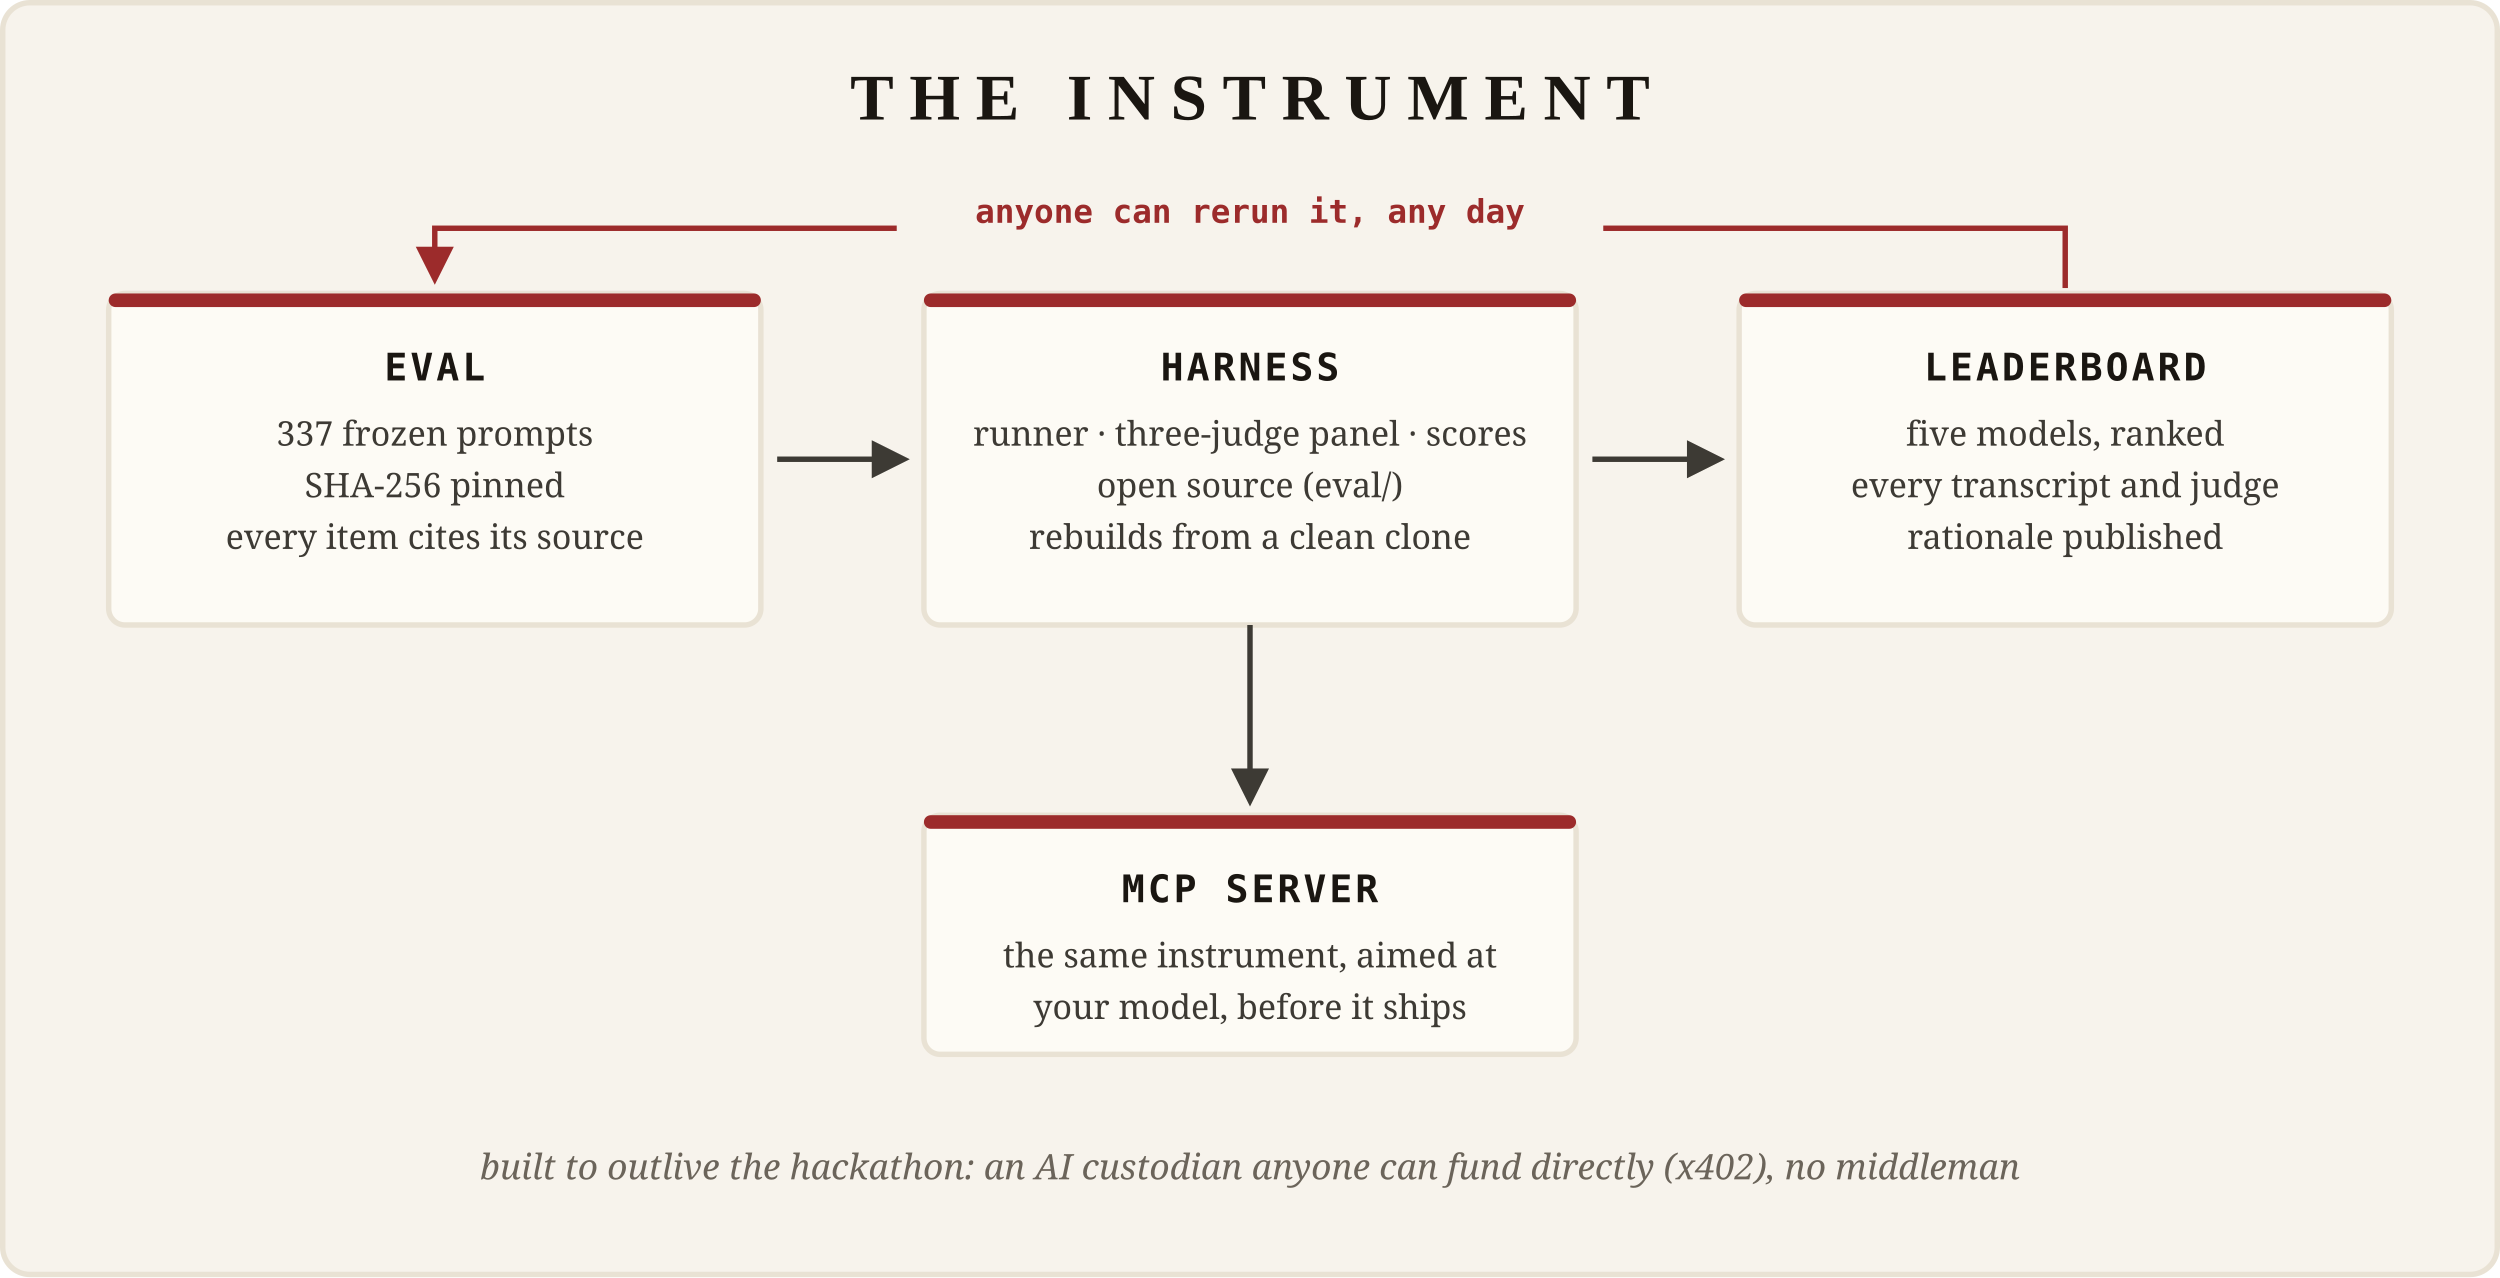
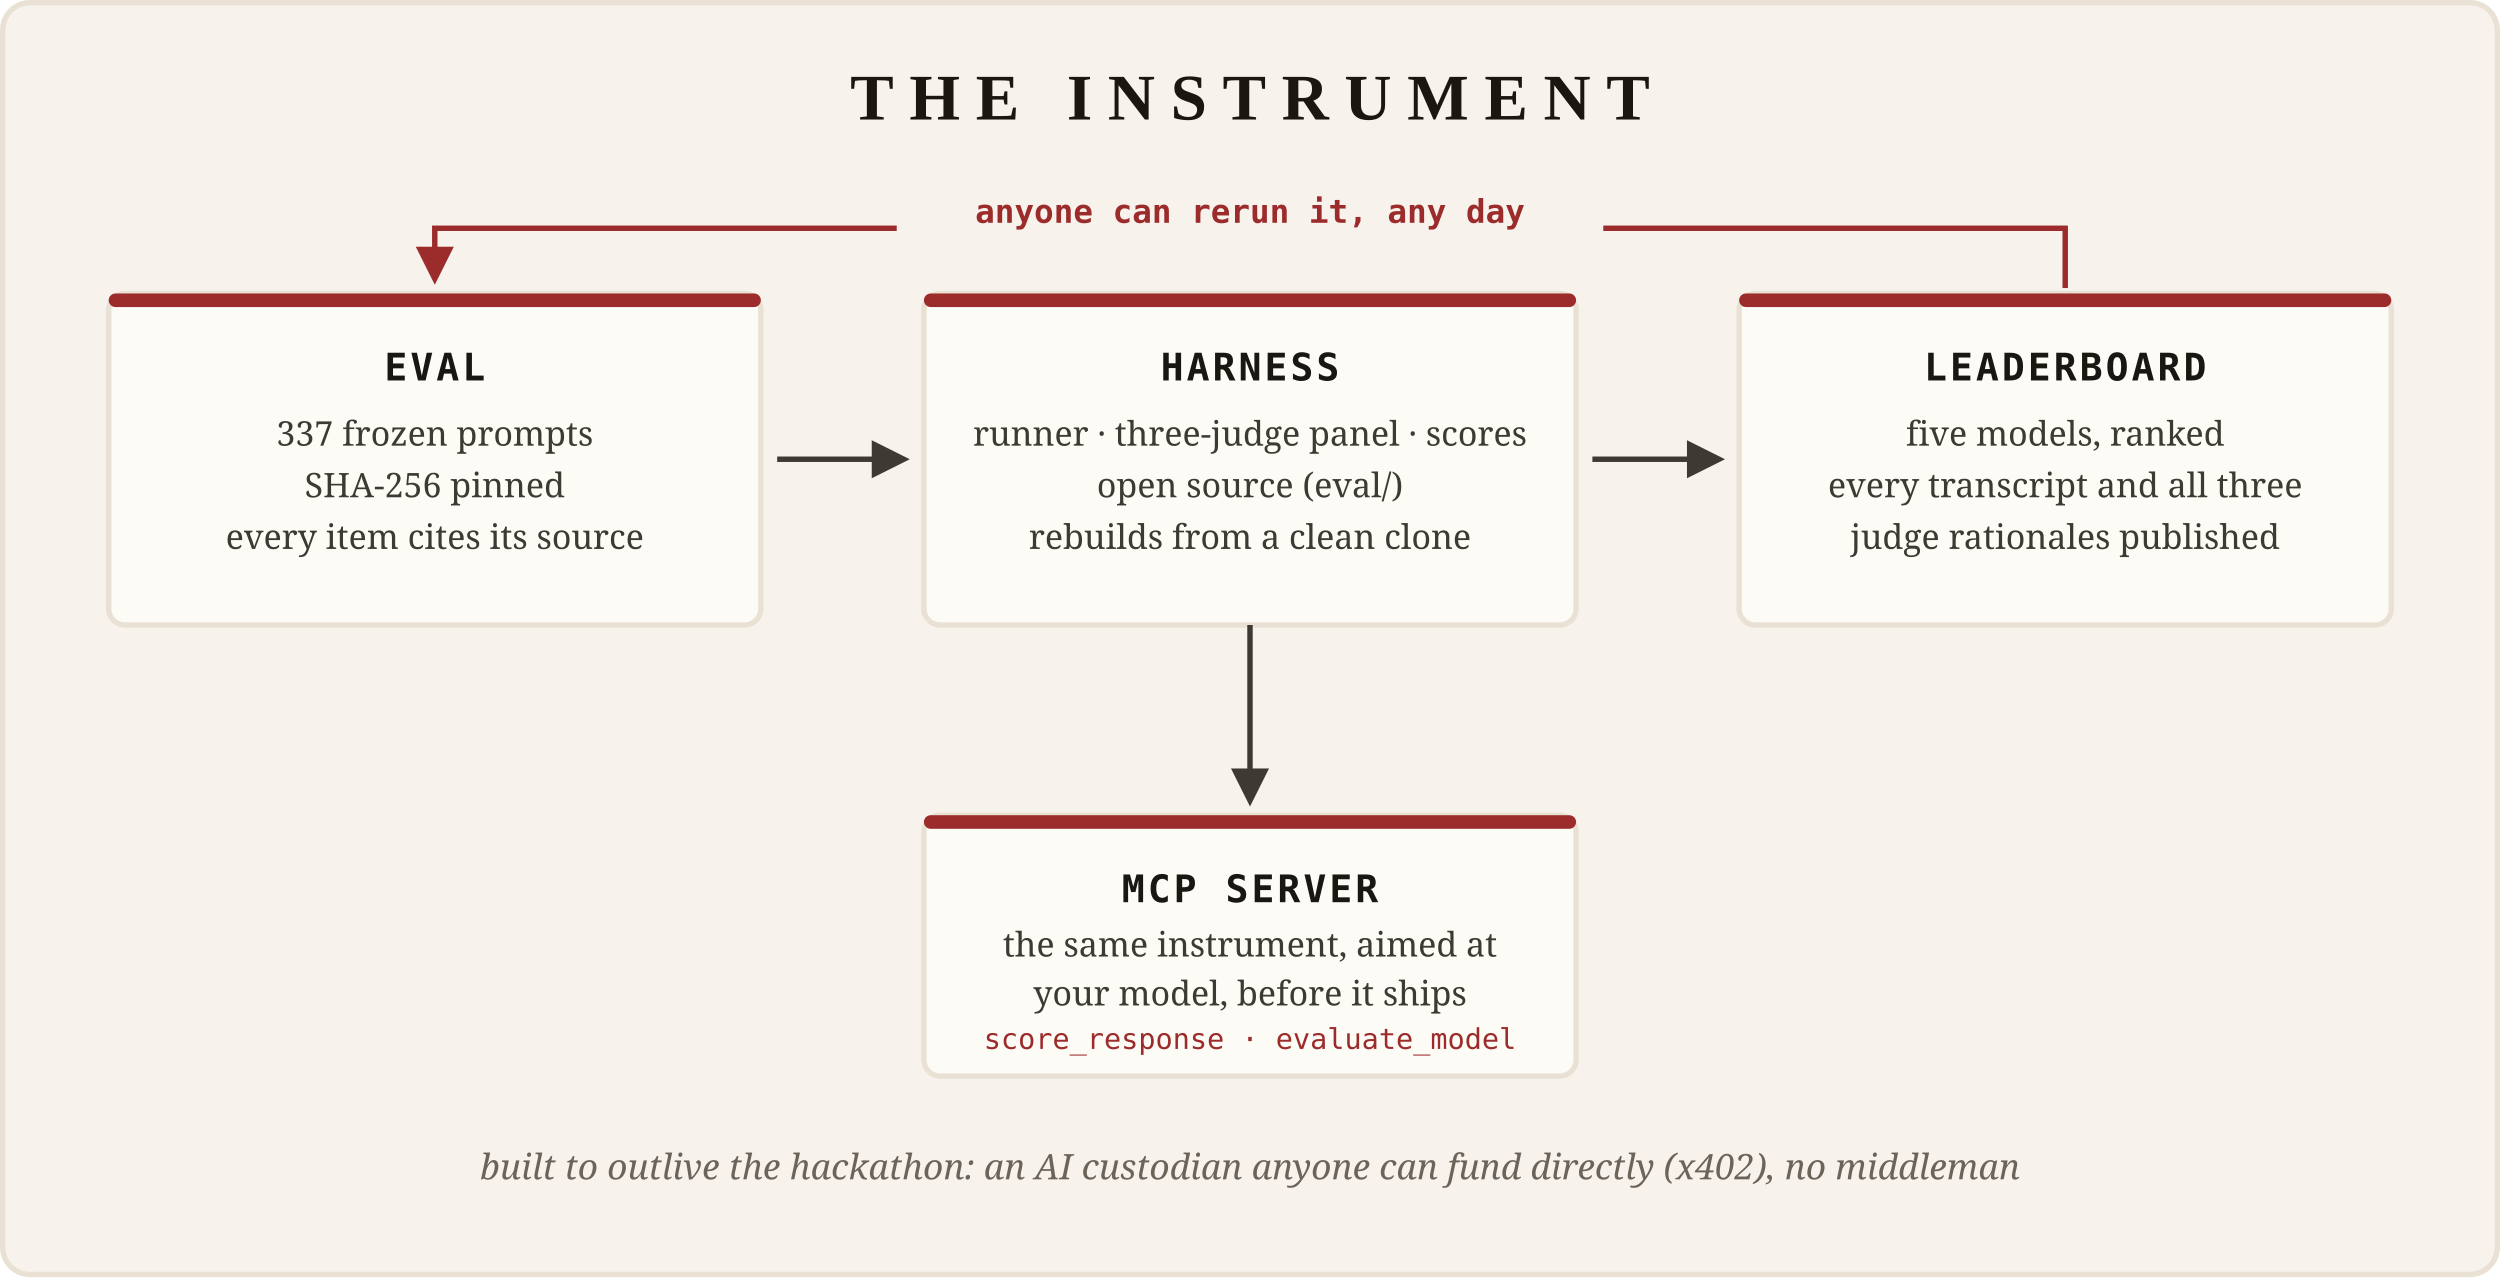
<svg xmlns="http://www.w3.org/2000/svg" viewBox="0 0 920 470" width="920" height="470" role="img" aria-label="How Rancor connects: the frozen eval feeds an open harness, the harness feeds the public leaderboard, anyone can rerun the loop, and an MCP server aims the same instrument at models before they ship.">
  <style>
    .title { font: 700 24px Georgia, 'Times New Roman', serif; letter-spacing: 0.24em; fill: #1a1611; }
    .head  { font: 700 14px ui-monospace, 'SF Mono', Menlo, monospace; letter-spacing: 0.08em; fill: #1a1611; }
    .line  { font: 12.5px Georgia, serif; fill: #3d3a34; }
    .loop  { font: 700 12px ui-monospace, 'SF Mono', Menlo, monospace; fill: #9c2b2b; }
+     .tool  { font: 10.5px ui-monospace, 'SF Mono', Menlo, monospace; fill: #9c2b2b; }
    .cap   { font: italic 13px Georgia, serif; fill: #6b645a; }
  </style>
  <defs>
    <marker id="a" viewBox="0 0 10 10" refX="8" refY="5" markerWidth="7" markerHeight="7" orient="auto-start-reverse">
      <path d="M 0 0 L 10 5 L 0 10 z" fill="#3d3a34" />
    </marker>
    <marker id="ar" viewBox="0 0 10 10" refX="8" refY="5" markerWidth="7" markerHeight="7" orient="auto-start-reverse">
      <path d="M 0 0 L 10 5 L 0 10 z" fill="#9c2b2b" />
    </marker>
  </defs>
  <rect x="1" y="1" width="918" height="468" rx="10" fill="#f7f3ec" stroke="#e9e2d4" stroke-width="2" />
  <text x="460" y="44" text-anchor="middle" class="title">THE INSTRUMENT</text>
  <g id="loop">
    <path d="M 760 106 L 760 84 L 160 84 L 160 102" fill="none" stroke="#9c2b2b" stroke-width="2" marker-end="url(#ar)" />
    <rect x="330" y="68" width="260" height="20" fill="#f7f3ec" />
    <text x="460" y="82" text-anchor="middle" class="loop">anyone can rerun it, any day</text>
  </g>
  <g class="box" id="eval">
    <rect x="40" y="108" width="240" height="122" rx="6" fill="#fdfbf5" stroke="#e9e2d4" stroke-width="2" />
    <rect x="40" y="108" width="240" height="5" rx="2.5" fill="#9c2b2b" />
    <text x="160" y="140" text-anchor="middle" class="head">EVAL</text>
    <text x="160" y="164" text-anchor="middle" class="line">337 frozen prompts</text>
    <text x="160" y="183" text-anchor="middle" class="line">SHA-256 pinned</text>
    <text x="160" y="202" text-anchor="middle" class="line">every item cites its source</text>
  </g>
  <g class="box" id="harness">
    <rect x="340" y="108" width="240" height="122" rx="6" fill="#fdfbf5" stroke="#e9e2d4" stroke-width="2" />
    <rect x="340" y="108" width="240" height="5" rx="2.5" fill="#9c2b2b" />
    <text x="460" y="140" text-anchor="middle" class="head">HARNESS</text>
    <text x="460" y="164" text-anchor="middle" class="line">runner · three-judge panel · scores</text>
    <text x="460" y="183" text-anchor="middle" class="line">open source (eval/)</text>
    <text x="460" y="202" text-anchor="middle" class="line">rebuilds from a clean clone</text>
  </g>
  <g class="box" id="leaderboard">
    <rect x="640" y="108" width="240" height="122" rx="6" fill="#fdfbf5" stroke="#e9e2d4" stroke-width="2" />
    <rect x="640" y="108" width="240" height="5" rx="2.5" fill="#9c2b2b" />
    <text x="760" y="140" text-anchor="middle" class="head">LEADERBOARD</text>
    <text x="760" y="164" text-anchor="middle" class="line">five models, ranked</text>
-     <text x="760" y="183" text-anchor="middle" class="line">every transcript and judge</text>
-     <text x="760" y="202" text-anchor="middle" class="line">rationale published</text>
+     <text x="760" y="183" text-anchor="middle" class="line">every transcript and all three</text>
+     <text x="760" y="202" text-anchor="middle" class="line">judge rationales published</text>
  </g>
  <g id="flow">
    <path d="M 286 169 L 332 169" fill="none" stroke="#3d3a34" stroke-width="2" marker-end="url(#a)" />
    <path d="M 586 169 L 632 169" fill="none" stroke="#3d3a34" stroke-width="2" marker-end="url(#a)" />
  </g>
  <g id="mcp-arrow">
    <path d="M 460 230 L 460 294" fill="none" stroke="#3d3a34" stroke-width="2" marker-end="url(#a)" />
  </g>
  <g class="box" id="mcp">
-     <rect x="340" y="300" width="240" height="88" rx="6" fill="#fdfbf5" stroke="#e9e2d4" stroke-width="2" />
+     <rect x="340" y="300" width="240" height="96" rx="6" fill="#fdfbf5" stroke="#e9e2d4" stroke-width="2" />
    <rect x="340" y="300" width="240" height="5" rx="2.5" fill="#9c2b2b" />
    <text x="460" y="332" text-anchor="middle" class="head">MCP SERVER</text>
-     <text x="460" y="356" text-anchor="middle" class="line">the same instrument, aimed at</text>
-     <text x="460" y="375" text-anchor="middle" class="line">your model, before it ships</text>
+     <text x="460" y="352" text-anchor="middle" class="line">the same instrument, aimed at</text>
+     <text x="460" y="370" text-anchor="middle" class="line">your model, before it ships</text>
+     <text x="460" y="386" text-anchor="middle" class="tool">score_response · evaluate_model</text>
  </g>
  <text x="460" y="434" text-anchor="middle" class="cap">built to outlive the hackathon: an AI custodian anyone can fund directly (x402), no middleman</text>
</svg>
